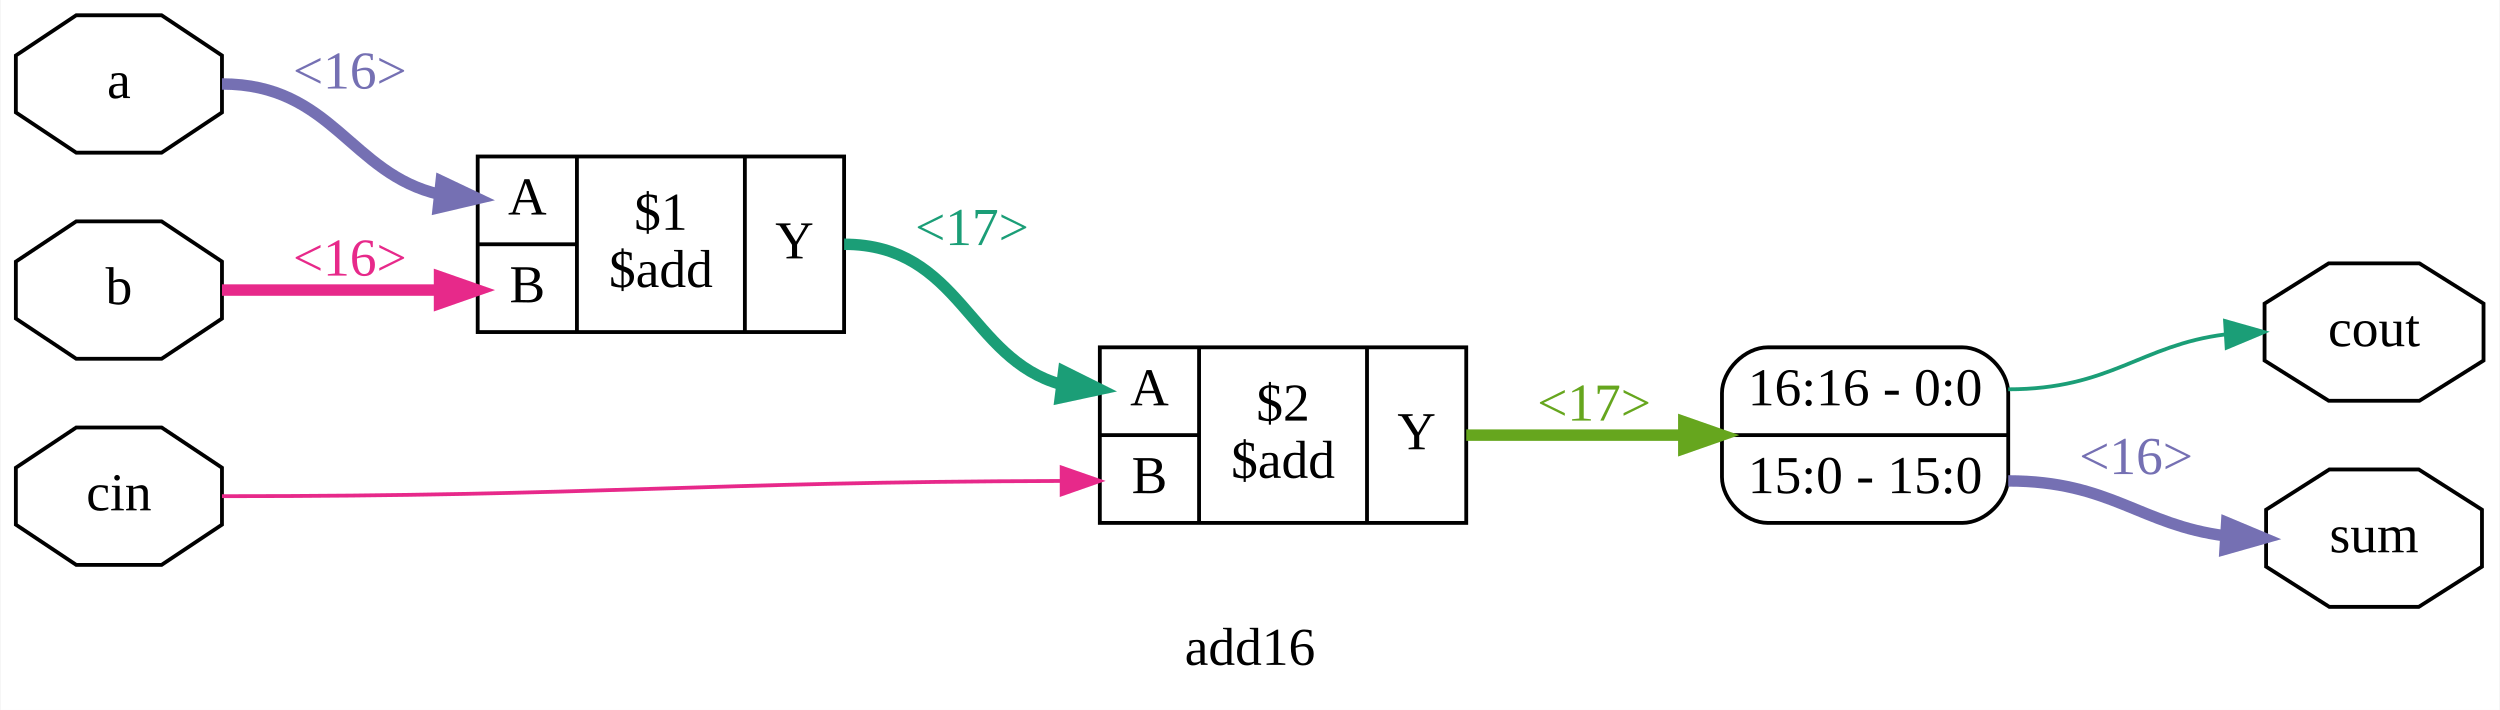
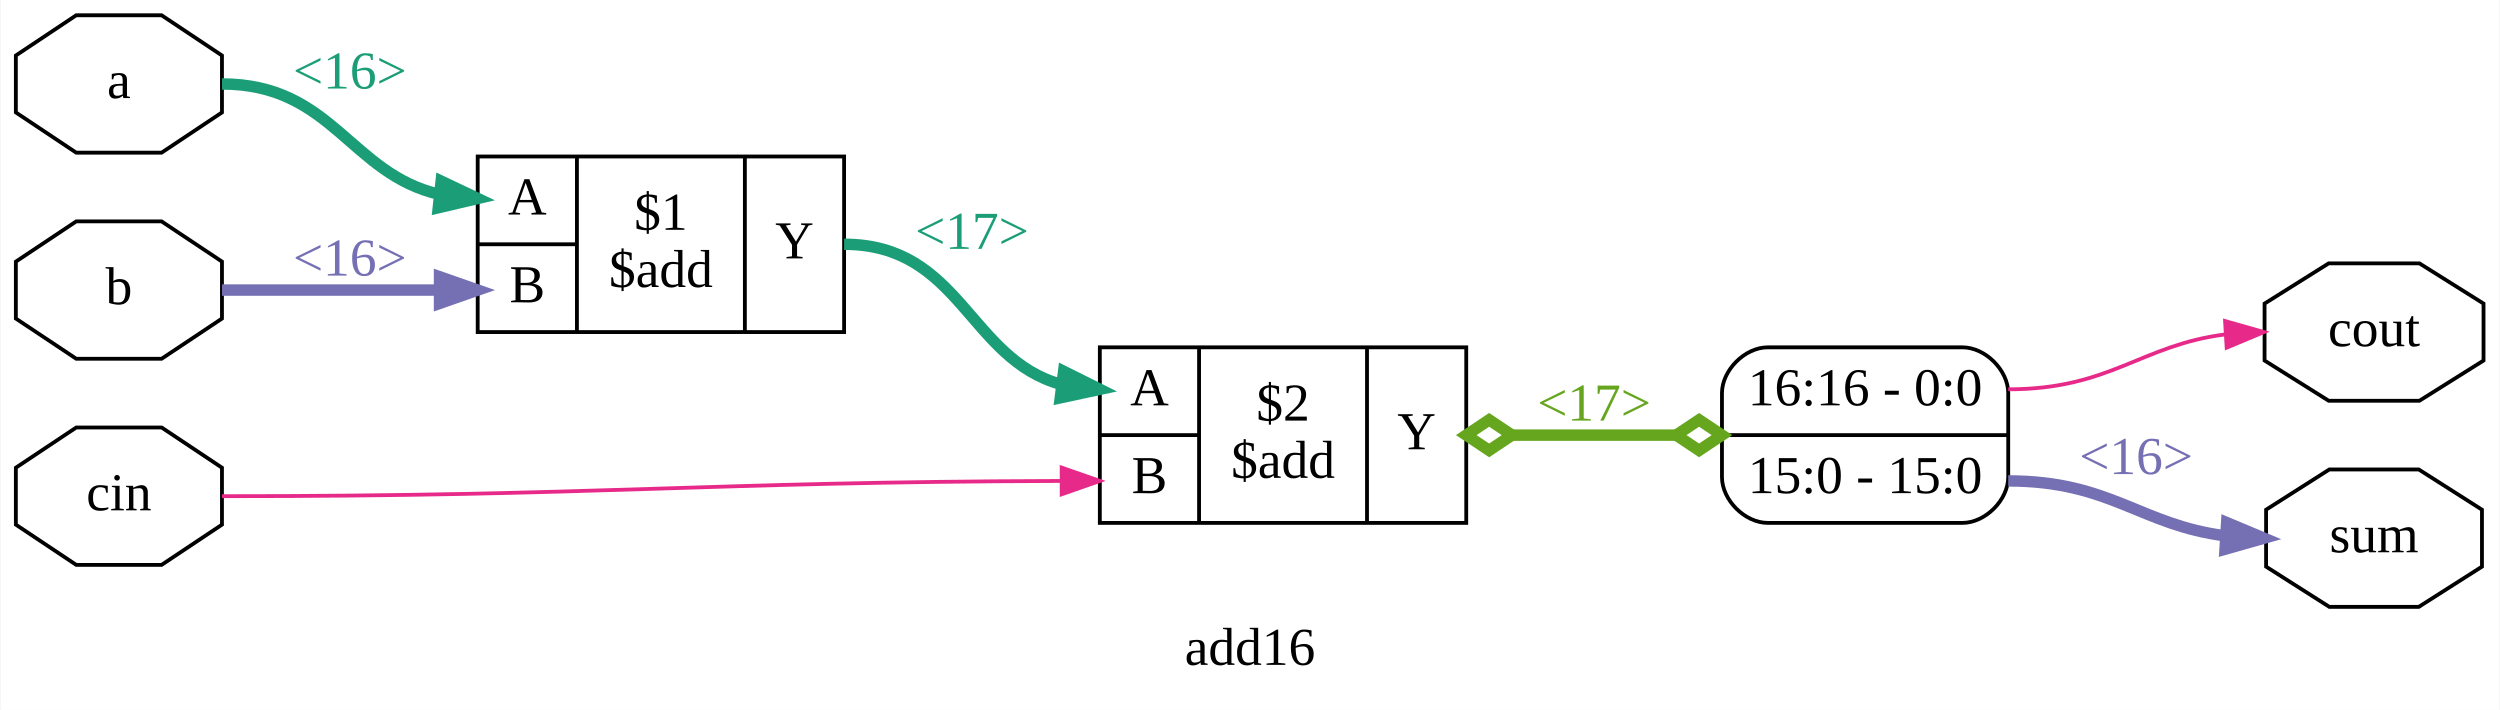
<svg xmlns="http://www.w3.org/2000/svg" width="655pt" height="186pt" viewBox="0.00 0.00 654.69 186.00">
  <g id="graph0" class="graph" transform="scale(1 1) rotate(0) translate(4 182)">
    <polygon fill="white" stroke="transparent" points="-4,4 -4,-182 650.69,-182 650.69,4 -4,4" />
    <text text-anchor="middle" x="323.34" y="-7.8" font-family="Times New Roman,serif" font-size="14.00">add16</text>
    <g id="node1" class="node">
-       <polygon fill="none" stroke="black" points="646.53,-87.54 646.53,-102.46 629.73,-113 605.96,-113 589.16,-102.46 589.16,-87.54 605.96,-77 629.73,-77 646.53,-87.54" />
-       <text text-anchor="middle" x="617.84" y="-91.3" font-family="Times New Roman,serif" font-size="14.00">cout</text>
+       <polygon fill="none" stroke="black" points="54,-152.54 54,-167.46 38.18,-178 15.82,-178 0,-167.46 0,-152.54 15.82,-142 38.18,-142 54,-152.54" />
+       <text text-anchor="middle" x="27" y="-156.3" font-family="Times New Roman,serif" font-size="14.00">a</text>
+     </g>
+     <g id="node6" class="node">
+       <polygon fill="none" stroke="black" points="121,-95 121,-141 217,-141 217,-95 121,-95" />
+       <text text-anchor="middle" x="134" y="-125.8" font-family="Times New Roman,serif" font-size="14.00">A</text>
+       <polyline fill="none" stroke="black" points="121,-118 147,-118 " />
+       <text text-anchor="middle" x="134" y="-102.8" font-family="Times New Roman,serif" font-size="14.00">B</text>
+       <polyline fill="none" stroke="black" points="147,-95 147,-141 " />
+       <text text-anchor="middle" x="169" y="-121.8" font-family="Times New Roman,serif" font-size="14.00">$1</text>
+       <text text-anchor="middle" x="169" y="-106.8" font-family="Times New Roman,serif" font-size="14.00">$add</text>
+       <polyline fill="none" stroke="black" points="191,-95 191,-141 " />
+       <text text-anchor="middle" x="204" y="-114.3" font-family="Times New Roman,serif" font-size="14.00">Y</text>
+     </g>
+     <g id="edge3" class="edge">
+       <path fill="none" stroke="#1b9e77" stroke-width="3" d="M54,-160C82.93,-160 87.58,-136.41 111.01,-131.07" />
+       <polygon fill="#1b9e77" stroke="#1b9e77" stroke-width="3" points="111.43,-134.54 121,-130 110.68,-127.58 111.43,-134.54" />
+       <text text-anchor="middle" x="87.5" y="-158.8" font-family="Times New Roman,serif" font-size="14.00" fill="#1b9e77">&lt;16&gt;</text>
    </g>
    <g id="node2" class="node">
-       <polygon fill="none" stroke="black" points="646.12,-33.54 646.12,-48.46 629.56,-59 606.13,-59 589.56,-48.46 589.56,-33.54 606.13,-23 629.56,-23 646.12,-33.54" />
-       <text text-anchor="middle" x="617.84" y="-37.3" font-family="Times New Roman,serif" font-size="14.00">sum</text>
+       <polygon fill="none" stroke="black" points="54,-98.54 54,-113.46 38.18,-124 15.82,-124 0,-113.46 0,-98.54 15.82,-88 38.18,-88 54,-98.54" />
+       <text text-anchor="middle" x="27" y="-102.3" font-family="Times New Roman,serif" font-size="14.00">b</text>
+     </g>
+     <g id="edge4" class="edge">
+       <path fill="none" stroke="#7570b3" stroke-width="3" d="M54,-106C80.06,-106 89.01,-106 110.79,-106" />
+       <polygon fill="#7570b3" stroke="#7570b3" stroke-width="3" points="111,-109.5 121,-106 111,-102.5 111,-109.5" />
+       <text text-anchor="middle" x="87.5" y="-109.8" font-family="Times New Roman,serif" font-size="14.00" fill="#7570b3">&lt;16&gt;</text>
    </g>
    <g id="node3" class="node">
      <polygon fill="none" stroke="black" points="54,-44.54 54,-59.46 38.18,-70 15.82,-70 0,-59.46 0,-44.54 15.82,-34 38.18,-34 54,-44.54" />
      <text text-anchor="middle" x="27" y="-48.3" font-family="Times New Roman,serif" font-size="14.00">cin</text>
    </g>
-     <g id="node6" class="node">
+     <g id="node7" class="node">
      <polygon fill="none" stroke="black" points="284,-45 284,-91 380,-91 380,-45 284,-45" />
      <text text-anchor="middle" x="297" y="-75.8" font-family="Times New Roman,serif" font-size="14.00">A</text>
      <polyline fill="none" stroke="black" points="284,-68 310,-68 " />
      <text text-anchor="middle" x="297" y="-52.8" font-family="Times New Roman,serif" font-size="14.00">B</text>
      <polyline fill="none" stroke="black" points="310,-45 310,-91 " />
      <text text-anchor="middle" x="332" y="-71.8" font-family="Times New Roman,serif" font-size="14.00">$2</text>
      <text text-anchor="middle" x="332" y="-56.8" font-family="Times New Roman,serif" font-size="14.00">$add</text>
      <polyline fill="none" stroke="black" points="354,-45 354,-91 " />
      <text text-anchor="middle" x="367" y="-64.3" font-family="Times New Roman,serif" font-size="14.00">Y</text>
    </g>
    <g id="edge5" class="edge">
      <path fill="none" stroke="#e7298a" d="M54,-52C152.74,-52 179.93,-55.73 273.78,-55.99" />
      <polygon fill="#e7298a" stroke="#e7298a" points="274,-59.49 284,-56 274,-52.49 274,-59.49" />
    </g>
    <g id="node4" class="node">
-       <polygon fill="none" stroke="black" points="54,-98.54 54,-113.46 38.18,-124 15.82,-124 0,-113.46 0,-98.54 15.82,-88 38.18,-88 54,-98.54" />
-       <text text-anchor="middle" x="27" y="-102.3" font-family="Times New Roman,serif" font-size="14.00">b</text>
-     </g>
-     <g id="node7" class="node">
-       <polygon fill="none" stroke="black" points="121,-95 121,-141 217,-141 217,-95 121,-95" />
-       <text text-anchor="middle" x="134" y="-125.8" font-family="Times New Roman,serif" font-size="14.00">A</text>
-       <polyline fill="none" stroke="black" points="121,-118 147,-118 " />
-       <text text-anchor="middle" x="134" y="-102.8" font-family="Times New Roman,serif" font-size="14.00">B</text>
-       <polyline fill="none" stroke="black" points="147,-95 147,-141 " />
-       <text text-anchor="middle" x="169" y="-121.8" font-family="Times New Roman,serif" font-size="14.00">$1</text>
-       <text text-anchor="middle" x="169" y="-106.8" font-family="Times New Roman,serif" font-size="14.00">$add</text>
-       <polyline fill="none" stroke="black" points="191,-95 191,-141 " />
-       <text text-anchor="middle" x="204" y="-114.3" font-family="Times New Roman,serif" font-size="14.00">Y</text>
-     </g>
-     <g id="edge6" class="edge">
-       <path fill="none" stroke="#e7298a" stroke-width="3" d="M54,-106C80.06,-106 89.01,-106 110.79,-106" />
-       <polygon fill="#e7298a" stroke="#e7298a" stroke-width="3" points="111,-109.5 121,-106 111,-102.5 111,-109.5" />
-       <text text-anchor="middle" x="87.5" y="-109.8" font-family="Times New Roman,serif" font-size="14.00" fill="#e7298a">&lt;16&gt;</text>
+       <polygon fill="none" stroke="black" points="646.53,-87.54 646.53,-102.46 629.73,-113 605.96,-113 589.16,-102.46 589.16,-87.54 605.96,-77 629.73,-77 646.53,-87.54" />
+       <text text-anchor="middle" x="617.84" y="-91.3" font-family="Times New Roman,serif" font-size="14.00">cout</text>
    </g>
    <g id="node5" class="node">
-       <polygon fill="none" stroke="black" points="54,-152.54 54,-167.46 38.18,-178 15.82,-178 0,-167.46 0,-152.54 15.82,-142 38.18,-142 54,-152.54" />
-       <text text-anchor="middle" x="27" y="-156.3" font-family="Times New Roman,serif" font-size="14.00">a</text>
+       <polygon fill="none" stroke="black" points="646.12,-33.54 646.12,-48.46 629.56,-59 606.13,-59 589.56,-48.46 589.56,-33.54 606.13,-23 629.56,-23 646.12,-33.54" />
+       <text text-anchor="middle" x="617.84" y="-37.3" font-family="Times New Roman,serif" font-size="14.00">sum</text>
    </g>
-     <g id="edge7" class="edge">
-       <path fill="none" stroke="#7570b3" stroke-width="3" d="M54,-160C82.93,-160 87.58,-136.41 111.01,-131.07" />
-       <polygon fill="#7570b3" stroke="#7570b3" stroke-width="3" points="111.43,-134.54 121,-130 110.68,-127.58 111.43,-134.54" />
-       <text text-anchor="middle" x="87.5" y="-158.8" font-family="Times New Roman,serif" font-size="14.00" fill="#7570b3">&lt;16&gt;</text>
+     <g id="edge2" class="edge">
+       <path fill="none" stroke="#1b9e77" stroke-width="3" d="M217,-118C247.49,-118 249.66,-87.86 273.95,-81.26" />
+       <polygon fill="#1b9e77" stroke="#1b9e77" stroke-width="3" points="274.52,-84.72 284,-80 273.64,-77.78 274.52,-84.72" />
+       <text text-anchor="middle" x="250.5" y="-116.8" font-family="Times New Roman,serif" font-size="14.00" fill="#1b9e77">&lt;17&gt;</text>
    </g>
    <g id="node8" class="node">
      <path fill="none" stroke="black" d="M459,-45C459,-45 510,-45 510,-45 516,-45 522,-51 522,-57 522,-57 522,-79 522,-79 522,-85 516,-91 510,-91 510,-91 459,-91 459,-91 453,-91 447,-85 447,-79 447,-79 447,-57 447,-57 447,-51 453,-45 459,-45" />
      <text text-anchor="middle" x="484.5" y="-75.8" font-family="Times New Roman,serif" font-size="14.00">16:16 - 0:0</text>
      <polyline fill="none" stroke="black" points="447,-68 522,-68 " />
      <text text-anchor="middle" x="484.5" y="-52.8" font-family="Times New Roman,serif" font-size="14.00">15:0 - 15:0</text>
    </g>
    <g id="edge1" class="edge">
-       <path fill="none" stroke="#66a61e" stroke-width="3" d="M380,-68C406.06,-68 415.01,-68 436.79,-68" />
-       <polygon fill="#66a61e" stroke="#66a61e" stroke-width="3" points="437,-71.5 447,-68 437,-64.5 437,-71.5" />
+       <path fill="none" stroke="#66a61e" stroke-width="3" d="M392.21,-68C408.91,-68 418.09,-68 434.79,-68" />
+       <polygon fill="none" stroke="#66a61e" stroke-width="3" points="392,-68 386,-72 380,-68 386,-64 392,-68" />
+       <polygon fill="none" stroke="#66a61e" stroke-width="3" points="435,-68 441,-64 447,-68 441,-72 435,-68" />
      <text text-anchor="middle" x="413.5" y="-71.8" font-family="Times New Roman,serif" font-size="14.00" fill="#66a61e">&lt;17&gt;</text>
    </g>
-     <g id="edge2" class="edge">
-       <path fill="none" stroke="#1b9e77" stroke-width="3" d="M217,-118C247.49,-118 249.66,-87.86 273.95,-81.26" />
-       <polygon fill="#1b9e77" stroke="#1b9e77" stroke-width="3" points="274.52,-84.72 284,-80 273.64,-77.78 274.52,-84.72" />
-       <text text-anchor="middle" x="250.5" y="-117.8" font-family="Times New Roman,serif" font-size="14.00" fill="#1b9e77">&lt;17&gt;</text>
+     <g id="edge6" class="edge">
+       <path fill="none" stroke="#e7298a" d="M522,-80C548.82,-80 556.68,-91.59 578.91,-94.39" />
+       <polygon fill="#e7298a" stroke="#e7298a" points="578.81,-97.89 589,-95 579.23,-90.91 578.81,-97.89" />
    </g>
-     <g id="edge3" class="edge">
-       <path fill="none" stroke="#1b9e77" d="M522,-80C548.82,-80 556.68,-91.59 578.91,-94.39" />
-       <polygon fill="#1b9e77" stroke="#1b9e77" points="578.81,-97.89 589,-95 579.23,-90.91 578.81,-97.89" />
-     </g>
-     <g id="edge4" class="edge">
+     <g id="edge7" class="edge">
      <path fill="none" stroke="#7570b3" stroke-width="3" d="M522,-56C548.82,-56 556.68,-44.41 578.91,-41.61" />
      <polygon fill="#7570b3" stroke="#7570b3" stroke-width="3" points="579.23,-45.09 589,-41 578.81,-38.11 579.23,-45.09" />
      <text text-anchor="middle" x="555.5" y="-57.8" font-family="Times New Roman,serif" font-size="14.00" fill="#7570b3">&lt;16&gt;</text>
    </g>
  </g>
</svg>
